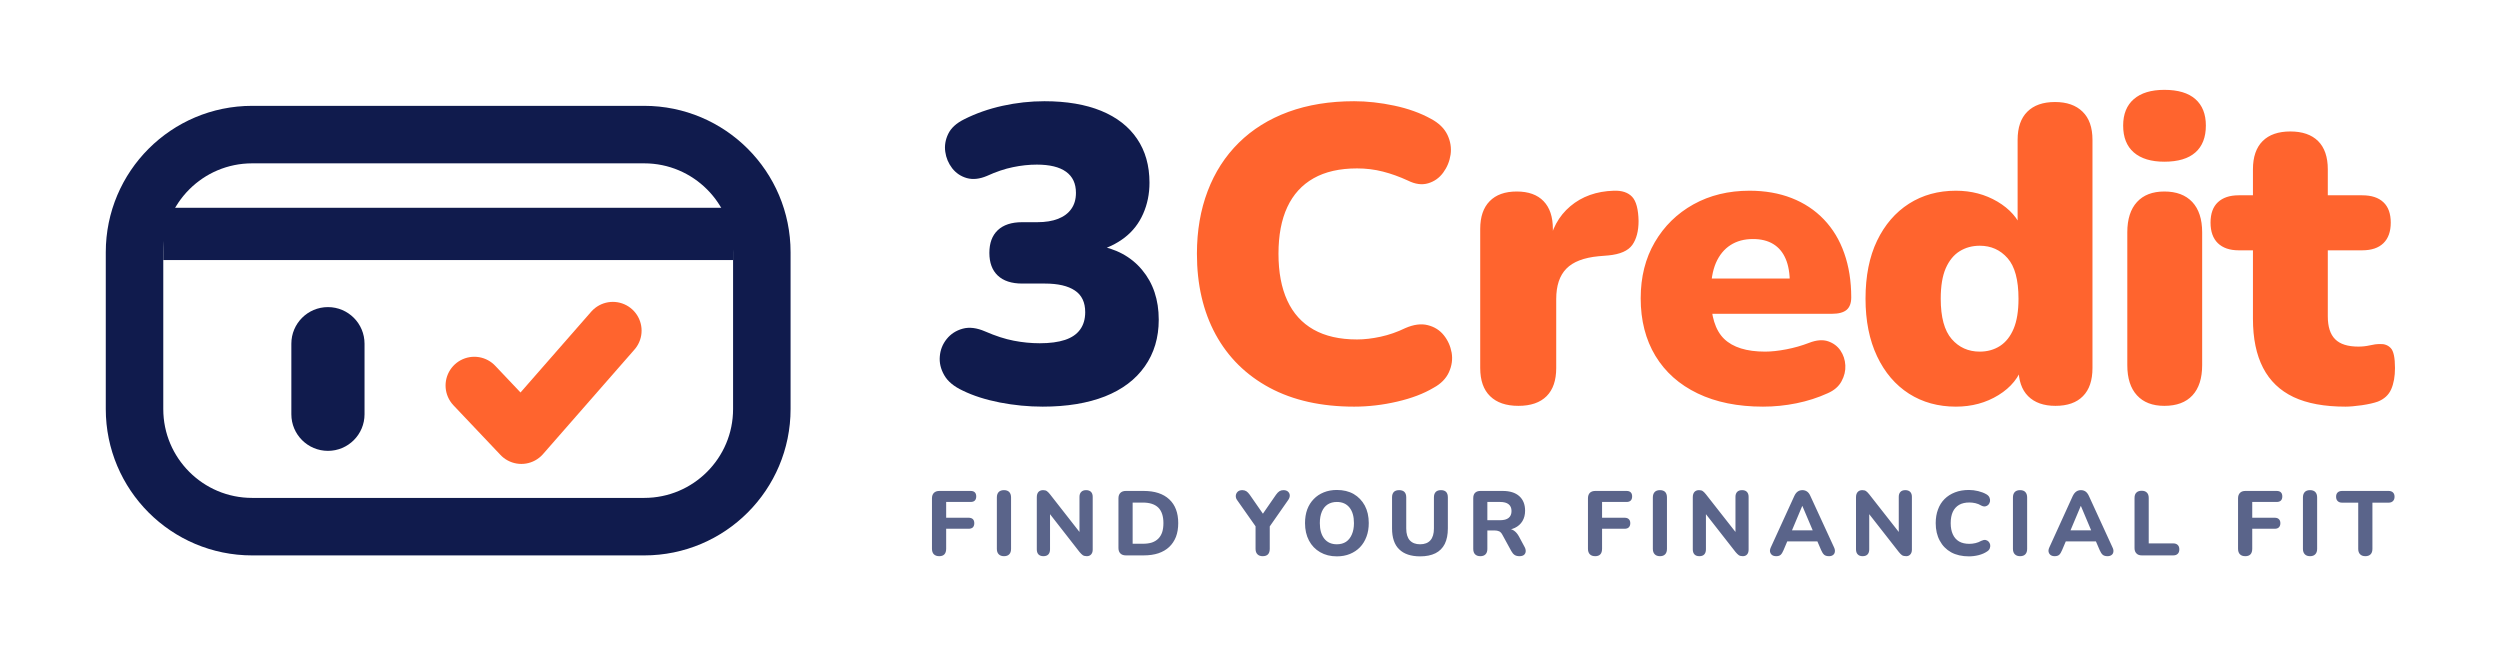
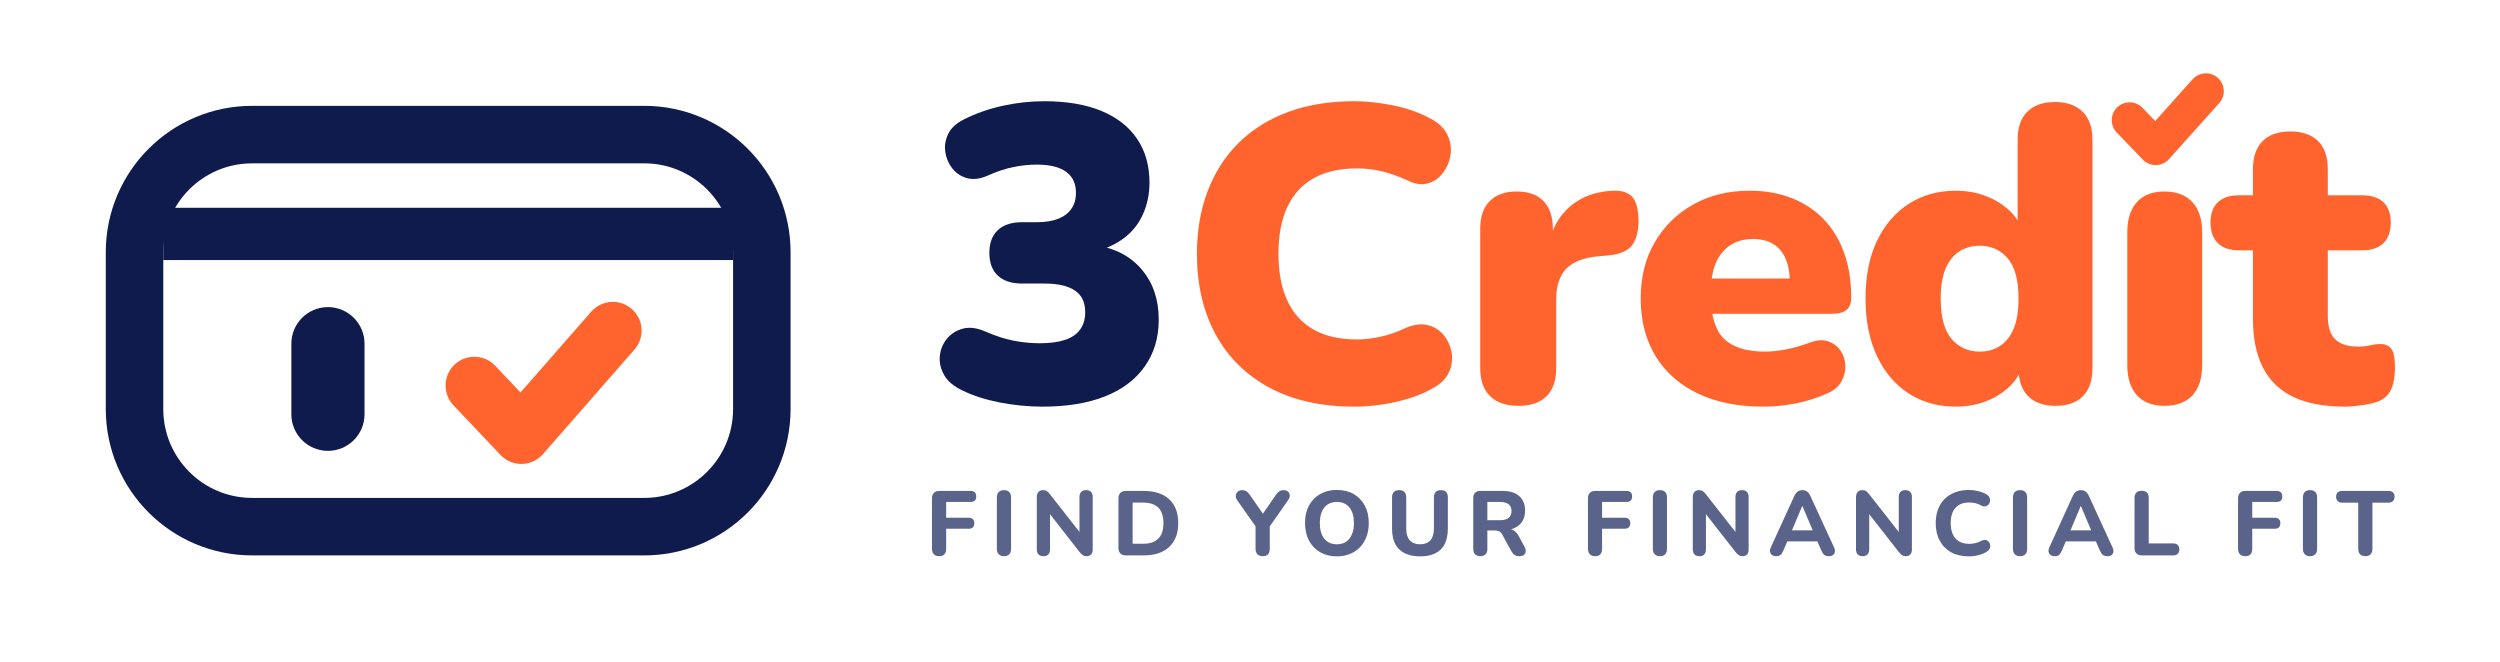
<svg xmlns="http://www.w3.org/2000/svg" viewBox="0 0 283.54 74.99" role="img">
  <g transform="translate(3.40 -8.45) scale(1.4822)">
    <rect x="8" y="16" width="48" height="30" rx="9" fill="none" stroke="#101B4D" stroke-width="4.4" />
    <path d="M10.2 23.6H53.8" stroke="#101B4D" stroke-width="4" />
    <rect x="20" y="29.2" width="5.6" height="11" rx="2.8" fill="#101B4D" />
    <path d="M34 35.2l3.6 3.8l7-8" fill="none" stroke="#FF642E" stroke-width="4.4" stroke-linecap="round" stroke-linejoin="round" />
  </g>
  <path fill="#101B4D" d="M118.26 46.12Q115.83 46.12 113.4 45.65Q110.97 45.17 109.21 44.31Q107.68 43.6 107.09 42.55Q106.49 41.5 106.59 40.41Q106.68 39.31 107.37 38.45Q108.06 37.59 109.18 37.28Q110.3 36.97 111.73 37.59Q113.5 38.36 114.97 38.64Q116.45 38.93 117.93 38.93Q119.64 38.93 120.79 38.55Q121.93 38.17 122.5 37.38Q123.08 36.59 123.08 35.4Q123.08 33.73 121.91 32.95Q120.74 32.16 118.5 32.16H115.93Q114.12 32.16 113.16 31.25Q112.21 30.35 112.21 28.68Q112.21 27.01 113.16 26.11Q114.12 25.2 115.93 25.2H117.64Q119.03 25.2 120 24.82Q120.98 24.44 121.5 23.7Q122.03 22.96 122.03 21.87Q122.03 20.29 120.91 19.48Q119.79 18.67 117.6 18.67Q116.26 18.67 114.88 18.96Q113.5 19.24 111.92 19.96Q110.68 20.48 109.66 20.2Q108.64 19.91 107.99 19.08Q107.35 18.24 107.21 17.22Q107.06 16.19 107.54 15.19Q108.02 14.19 109.35 13.53Q111.35 12.52 113.71 12Q116.07 11.48 118.45 11.48Q122.22 11.48 124.89 12.57Q127.56 13.67 128.96 15.74Q130.37 17.81 130.37 20.72Q130.37 22.63 129.65 24.25Q128.94 25.87 127.56 26.94Q126.17 28.01 124.32 28.49V27.82Q127.65 28.35 129.53 30.61Q131.42 32.87 131.42 36.26Q131.42 39.31 129.84 41.55Q128.27 43.79 125.32 44.96Q122.36 46.12 118.26 46.12Z" />
-   <path fill="#FF642E" d="M153.58 46.12Q148 46.12 144 43.98Q140 41.83 137.87 37.93Q135.75 34.02 135.75 28.78Q135.75 24.87 136.97 21.67Q138.18 18.48 140.5 16.19Q142.81 13.91 146.12 12.69Q149.43 11.48 153.58 11.48Q155.77 11.48 158.13 11.98Q160.49 12.48 162.3 13.48Q163.63 14.19 164.16 15.29Q164.68 16.38 164.52 17.53Q164.35 18.67 163.68 19.58Q163.02 20.48 161.97 20.79Q160.92 21.1 159.68 20.48Q158.25 19.82 156.84 19.46Q155.44 19.1 153.91 19.1Q150.96 19.1 148.98 20.22Q147 21.34 146 23.49Q145 25.63 145 28.78Q145 31.92 146 34.09Q147 36.26 148.98 37.38Q150.96 38.5 153.91 38.5Q155.15 38.5 156.58 38.19Q158.01 37.88 159.39 37.21Q160.82 36.59 161.94 36.88Q163.06 37.16 163.75 38.02Q164.44 38.88 164.64 40Q164.83 41.12 164.33 42.22Q163.83 43.31 162.59 43.98Q160.92 44.98 158.46 45.55Q156.01 46.12 153.58 46.12ZM172.21 46.03Q170.12 46.03 169 44.93Q167.88 43.84 167.88 41.74V25.96Q167.88 23.91 168.95 22.82Q170.02 21.72 172.02 21.72Q174.02 21.72 175.07 22.82Q176.12 23.91 176.12 25.96V27.92H175.64Q176.12 25.06 178.1 23.39Q180.08 21.72 183.03 21.63Q184.41 21.58 185.11 22.32Q185.8 23.06 185.84 25.06Q185.84 26.77 185.13 27.78Q184.41 28.78 182.41 28.97L181.32 29.06Q178.79 29.3 177.65 30.47Q176.5 31.64 176.5 33.92V41.74Q176.5 43.84 175.41 44.93Q174.31 46.03 172.21 46.03ZM199.95 46.12Q195.66 46.12 192.54 44.62Q189.42 43.12 187.75 40.36Q186.08 37.59 186.08 33.83Q186.08 30.21 187.68 27.47Q189.28 24.73 192.06 23.18Q194.85 21.63 198.43 21.63Q201.05 21.63 203.19 22.46Q205.34 23.3 206.86 24.89Q208.39 26.49 209.17 28.73Q209.96 30.97 209.96 33.73Q209.96 34.69 209.44 35.14Q208.91 35.59 207.77 35.59H193.18V31.59H203.76L203 32.21Q203 30.44 202.52 29.35Q202.05 28.25 201.12 27.68Q200.19 27.11 198.81 27.11Q197.33 27.11 196.26 27.8Q195.19 28.49 194.61 29.82Q194.04 31.16 194.04 33.16V33.59Q194.04 36.97 195.54 38.43Q197.04 39.88 200.19 39.88Q201.24 39.88 202.6 39.62Q203.95 39.36 205.19 38.88Q206.43 38.4 207.34 38.71Q208.24 39.02 208.74 39.76Q209.24 40.5 209.29 41.43Q209.34 42.36 208.86 43.24Q208.39 44.12 207.29 44.6Q205.62 45.36 203.74 45.74Q201.86 46.12 199.95 46.12ZM221.83 46.12Q218.82 46.12 216.51 44.65Q214.2 43.17 212.89 40.41Q211.58 37.64 211.58 33.88Q211.58 30.02 212.89 27.3Q214.2 24.58 216.51 23.1Q218.82 21.63 221.83 21.63Q224.45 21.63 226.55 22.87Q228.64 24.11 229.36 26.06H228.83V15.86Q228.83 13.76 229.93 12.67Q231.03 11.57 233.07 11.57Q235.08 11.57 236.2 12.67Q237.32 13.76 237.32 15.86V41.74Q237.32 43.84 236.24 44.93Q235.17 46.03 233.12 46.03Q231.12 46.03 230.02 44.93Q228.93 43.84 228.93 41.74V39.02L229.45 41.36Q228.79 43.5 226.66 44.81Q224.54 46.12 221.83 46.12ZM224.54 39.88Q225.83 39.88 226.83 39.24Q227.83 38.59 228.38 37.28Q228.93 35.97 228.93 33.88Q228.93 30.68 227.69 29.28Q226.45 27.87 224.54 27.87Q223.26 27.87 222.26 28.49Q221.26 29.11 220.68 30.42Q220.11 31.73 220.11 33.88Q220.11 37.02 221.35 38.45Q222.59 39.88 224.54 39.88ZM245.47 46.03Q243.46 46.03 242.37 44.84Q241.27 43.65 241.27 41.41V26.35Q241.27 24.11 242.37 22.91Q243.46 21.72 245.47 21.72Q247.52 21.72 248.64 22.91Q249.76 24.11 249.76 26.35V41.41Q249.76 43.65 248.66 44.84Q247.56 46.03 245.47 46.03ZM245.47 18.34Q243.23 18.34 242.01 17.29Q240.8 16.24 240.8 14.24Q240.8 12.29 242.01 11.24Q243.23 10.19 245.47 10.19Q247.8 10.19 248.99 11.24Q250.18 12.29 250.18 14.24Q250.18 16.24 248.99 17.29Q247.8 18.34 245.47 18.34ZM266.01 46.12Q262.43 46.12 260.12 45.03Q257.81 43.93 256.67 41.72Q255.52 39.5 255.52 36.16V28.39H253.9Q252.38 28.39 251.54 27.58Q250.71 26.77 250.71 25.25Q250.71 23.72 251.54 22.94Q252.38 22.15 253.9 22.15H255.52V19.2Q255.52 17.1 256.62 16Q257.71 14.91 259.76 14.91Q261.81 14.91 262.91 16Q264.01 17.1 264.01 19.2V22.15H267.91Q269.49 22.15 270.32 22.94Q271.15 23.72 271.15 25.25Q271.15 26.77 270.32 27.58Q269.49 28.39 267.91 28.39H264.01V35.88Q264.01 37.64 264.84 38.47Q265.67 39.31 267.48 39.31Q268.15 39.31 268.77 39.17Q269.39 39.02 269.92 39.02Q270.68 38.98 271.15 39.48Q271.63 39.98 271.63 41.74Q271.63 43.17 271.2 44.15Q270.77 45.12 269.68 45.55Q269.01 45.79 267.87 45.96Q266.72 46.12 266.01 46.12Z" />
+   <path fill="#FF642E" d="M153.58 46.12Q148 46.12 144 43.98Q140 41.83 137.87 37.93Q135.75 34.02 135.75 28.78Q135.75 24.87 136.97 21.67Q138.18 18.48 140.5 16.19Q142.81 13.91 146.12 12.69Q149.43 11.48 153.58 11.48Q155.77 11.48 158.13 11.98Q160.49 12.48 162.3 13.48Q163.63 14.19 164.16 15.29Q164.68 16.38 164.52 17.53Q164.35 18.67 163.68 19.58Q163.02 20.48 161.97 20.79Q160.92 21.1 159.68 20.48Q158.25 19.82 156.84 19.46Q155.44 19.1 153.91 19.1Q150.96 19.1 148.98 20.22Q147 21.34 146 23.49Q145 25.63 145 28.78Q145 31.92 146 34.09Q147 36.26 148.98 37.38Q150.96 38.5 153.91 38.5Q155.15 38.5 156.58 38.19Q158.01 37.88 159.39 37.21Q160.82 36.59 161.94 36.88Q163.06 37.16 163.75 38.02Q164.44 38.88 164.64 40Q164.83 41.12 164.33 42.22Q163.83 43.31 162.59 43.98Q160.92 44.98 158.46 45.55Q156.01 46.12 153.58 46.12ZM172.21 46.03Q170.12 46.03 169 44.93Q167.88 43.84 167.88 41.74V25.96Q167.88 23.91 168.95 22.82Q170.02 21.72 172.02 21.72Q174.02 21.72 175.07 22.82Q176.12 23.91 176.12 25.96V27.92H175.64Q176.12 25.06 178.1 23.39Q180.08 21.72 183.03 21.63Q184.41 21.58 185.11 22.32Q185.8 23.06 185.84 25.06Q185.84 26.77 185.13 27.78Q184.41 28.78 182.41 28.97L181.32 29.06Q178.79 29.3 177.65 30.47Q176.5 31.64 176.5 33.92V41.74Q176.5 43.84 175.41 44.93Q174.31 46.03 172.21 46.03ZM199.95 46.12Q195.66 46.12 192.54 44.62Q189.42 43.12 187.75 40.36Q186.08 37.59 186.08 33.83Q186.08 30.21 187.68 27.47Q189.28 24.73 192.06 23.18Q194.85 21.63 198.43 21.63Q201.05 21.63 203.19 22.46Q205.34 23.3 206.86 24.89Q208.39 26.49 209.17 28.73Q209.96 30.97 209.96 33.73Q209.96 34.69 209.44 35.14Q208.91 35.59 207.77 35.59H193.18V31.59H203.76L203 32.21Q203 30.44 202.52 29.35Q202.05 28.25 201.12 27.68Q200.19 27.11 198.81 27.11Q197.33 27.11 196.26 27.8Q195.19 28.49 194.61 29.82Q194.04 31.16 194.04 33.16V33.59Q194.04 36.97 195.54 38.43Q197.04 39.88 200.19 39.88Q201.24 39.88 202.6 39.62Q203.95 39.36 205.19 38.88Q206.43 38.4 207.34 38.71Q208.24 39.02 208.74 39.76Q209.24 40.5 209.29 41.43Q209.34 42.36 208.86 43.24Q208.39 44.12 207.29 44.6Q205.62 45.36 203.74 45.74Q201.86 46.12 199.95 46.12ZM221.83 46.12Q218.82 46.12 216.51 44.65Q214.2 43.17 212.89 40.41Q211.58 37.64 211.58 33.88Q211.58 30.02 212.89 27.3Q214.2 24.58 216.51 23.1Q218.82 21.63 221.83 21.63Q224.45 21.63 226.55 22.87Q228.64 24.11 229.36 26.06H228.83V15.86Q228.83 13.76 229.93 12.67Q231.03 11.57 233.07 11.57Q235.08 11.57 236.2 12.67Q237.32 13.76 237.32 15.86V41.74Q237.32 43.84 236.24 44.93Q235.17 46.03 233.12 46.03Q231.12 46.03 230.02 44.93Q228.93 43.84 228.93 41.74V39.02L229.45 41.36Q228.79 43.5 226.66 44.81Q224.54 46.12 221.83 46.12ZM224.54 39.88Q225.83 39.88 226.83 39.24Q227.83 38.59 228.38 37.28Q228.93 35.97 228.93 33.88Q228.93 30.68 227.69 29.28Q226.45 27.87 224.54 27.87Q223.26 27.87 222.26 28.49Q221.26 29.11 220.68 30.42Q220.11 31.73 220.11 33.88Q220.11 37.02 221.35 38.45Q222.59 39.88 224.54 39.88ZM245.47 46.03Q243.46 46.03 242.37 44.84Q241.27 43.65 241.27 41.41V26.35Q241.27 24.11 242.37 22.91Q243.46 21.72 245.47 21.72Q247.52 21.72 248.64 22.91Q249.76 24.11 249.76 26.35V41.41Q249.76 43.65 248.66 44.84Q247.56 46.03 245.47 46.03ZM266.01 46.12Q262.43 46.12 260.12 45.03Q257.81 43.93 256.67 41.72Q255.52 39.5 255.52 36.16V28.39H253.9Q252.38 28.39 251.54 27.58Q250.71 26.77 250.71 25.25Q250.71 23.72 251.54 22.94Q252.38 22.15 253.9 22.15H255.52V19.2Q255.52 17.1 256.62 16Q257.71 14.91 259.76 14.91Q261.81 14.91 262.91 16Q264.01 17.1 264.01 19.2V22.15H267.91Q269.49 22.15 270.32 22.94Q271.15 23.72 271.15 25.25Q271.15 26.77 270.32 27.58Q269.49 28.39 267.91 28.39H264.01V35.88Q264.01 37.64 264.84 38.47Q265.67 39.31 267.48 39.31Q268.15 39.31 268.77 39.17Q269.39 39.02 269.92 39.02Q270.68 38.98 271.15 39.48Q271.63 39.98 271.63 41.74Q271.63 43.17 271.2 44.15Q270.77 45.12 269.68 45.55Q269.01 45.79 267.87 45.96Q266.72 46.12 266.01 46.12Z" />
+   <path d="M241.53 13.63l2.96 3.07l5.7-6.36" fill="none" stroke="#FF642E" stroke-width="4.05" stroke-linecap="round" stroke-linejoin="round" />
  <path fill="#5A648A" d="M106.52 63.08Q106.13 63.08 105.91 62.86Q105.7 62.65 105.7 62.23V56.52Q105.7 56.12 105.92 55.9Q106.14 55.68 106.54 55.68H110.09Q110.4 55.68 110.56 55.84Q110.72 56 110.72 56.3Q110.72 56.61 110.56 56.77Q110.4 56.93 110.09 56.93H107.31V58.72H109.86Q110.17 58.72 110.34 58.88Q110.5 59.04 110.5 59.34Q110.5 59.64 110.34 59.81Q110.17 59.97 109.86 59.97H107.31V62.23Q107.31 63.08 106.52 63.08ZM113.87 63.08Q113.48 63.08 113.27 62.86Q113.06 62.65 113.06 62.25V56.42Q113.06 56.02 113.27 55.8Q113.48 55.59 113.87 55.59Q114.25 55.59 114.46 55.8Q114.67 56.02 114.67 56.42V62.25Q114.67 62.65 114.47 62.86Q114.27 63.08 113.87 63.08ZM118.34 63.08Q117.98 63.08 117.78 62.88Q117.59 62.68 117.59 62.3V56.4Q117.59 56 117.78 55.79Q117.98 55.59 118.3 55.59Q118.58 55.59 118.73 55.7Q118.88 55.8 119.08 56.05L122.71 60.69H122.43V56.35Q122.43 55.99 122.63 55.79Q122.82 55.59 123.18 55.59Q123.54 55.59 123.74 55.79Q123.93 55.99 123.93 56.35V62.34Q123.93 62.68 123.75 62.88Q123.57 63.08 123.27 63.08Q122.98 63.08 122.81 62.97Q122.64 62.85 122.44 62.61L118.82 57.97H119.09V62.3Q119.09 62.68 118.9 62.88Q118.71 63.08 118.34 63.08ZM127.69 62.99Q127.29 62.99 127.07 62.77Q126.85 62.55 126.85 62.15V56.52Q126.85 56.12 127.07 55.9Q127.29 55.68 127.69 55.68H129.71Q131.59 55.68 132.61 56.63Q133.63 57.58 133.63 59.33Q133.63 60.21 133.37 60.89Q133.1 61.57 132.6 62.04Q132.11 62.5 131.38 62.75Q130.66 62.99 129.71 62.99ZM128.46 61.67H129.62Q130.21 61.67 130.65 61.53Q131.08 61.38 131.37 61.09Q131.66 60.8 131.81 60.36Q131.95 59.92 131.95 59.33Q131.95 58.15 131.37 57.57Q130.78 57 129.62 57H128.46ZM143.21 63.08Q142.82 63.08 142.61 62.86Q142.4 62.65 142.4 62.24V59.24L142.73 60.16L140.29 56.69Q140.14 56.47 140.16 56.21Q140.18 55.96 140.37 55.77Q140.56 55.59 140.9 55.59Q141.15 55.59 141.35 55.71Q141.55 55.84 141.74 56.11L143.4 58.5H143.07L144.72 56.11Q144.92 55.83 145.11 55.71Q145.3 55.59 145.56 55.59Q145.9 55.59 146.08 55.76Q146.27 55.93 146.28 56.18Q146.29 56.44 146.1 56.71L143.69 60.16L144.01 59.24V62.24Q144.01 63.08 143.21 63.08ZM151.62 63.1Q150.54 63.1 149.73 62.63Q148.91 62.16 148.46 61.31Q148.01 60.46 148.01 59.33Q148.01 58.47 148.26 57.78Q148.52 57.09 149 56.6Q149.47 56.11 150.14 55.84Q150.81 55.57 151.62 55.57Q152.72 55.57 153.53 56.03Q154.33 56.5 154.79 57.34Q155.24 58.19 155.24 59.32Q155.24 60.18 154.98 60.87Q154.72 61.57 154.24 62.07Q153.76 62.56 153.1 62.83Q152.44 63.1 151.62 63.1ZM151.62 61.73Q152.23 61.73 152.66 61.45Q153.09 61.16 153.32 60.62Q153.56 60.08 153.56 59.33Q153.56 58.19 153.05 57.56Q152.54 56.93 151.62 56.93Q151.02 56.93 150.58 57.21Q150.15 57.49 149.92 58.03Q149.69 58.57 149.69 59.33Q149.69 60.46 150.2 61.1Q150.71 61.73 151.62 61.73ZM161.06 63.1Q160.29 63.1 159.69 62.9Q159.09 62.7 158.69 62.3Q158.28 61.91 158.08 61.31Q157.88 60.72 157.88 59.93V56.41Q157.88 56 158.09 55.79Q158.29 55.59 158.69 55.59Q159.07 55.59 159.28 55.79Q159.49 56 159.49 56.41V59.94Q159.49 60.83 159.89 61.28Q160.3 61.73 161.06 61.73Q161.83 61.73 162.23 61.28Q162.63 60.83 162.63 59.94V56.41Q162.63 56 162.84 55.79Q163.04 55.59 163.43 55.59Q163.81 55.59 164.01 55.79Q164.21 56 164.21 56.41V59.93Q164.21 60.98 163.86 61.69Q163.5 62.4 162.8 62.75Q162.1 63.1 161.06 63.1ZM167.89 63.08Q167.5 63.08 167.29 62.86Q167.09 62.65 167.09 62.25V56.5Q167.09 56.09 167.3 55.89Q167.51 55.68 167.91 55.68H170.42Q171.65 55.68 172.31 56.27Q172.97 56.86 172.97 57.92Q172.97 58.6 172.67 59.1Q172.37 59.6 171.81 59.87Q171.24 60.14 170.42 60.14L170.51 59.96H170.93Q171.37 59.96 171.69 60.17Q172.02 60.39 172.26 60.82L172.9 62.01Q173.05 62.27 173.04 62.52Q173.03 62.77 172.85 62.93Q172.67 63.08 172.33 63.08Q171.99 63.08 171.78 62.94Q171.56 62.79 171.4 62.49L170.4 60.66Q170.25 60.37 170.03 60.26Q169.8 60.16 169.48 60.16H168.69V62.25Q168.69 62.65 168.49 62.86Q168.29 63.08 167.89 63.08ZM168.69 59H170.13Q170.78 59 171.1 58.74Q171.43 58.48 171.43 57.96Q171.43 57.45 171.1 57.19Q170.78 56.93 170.13 56.93H168.69ZM180.92 63.08Q180.52 63.08 180.31 62.86Q180.1 62.65 180.1 62.23V56.52Q180.1 56.12 180.31 55.9Q180.53 55.68 180.94 55.68H184.48Q184.79 55.68 184.95 55.84Q185.11 56 185.11 56.3Q185.11 56.61 184.95 56.77Q184.79 56.93 184.48 56.93H181.7V58.72H184.25Q184.57 58.72 184.73 58.88Q184.9 59.04 184.9 59.34Q184.9 59.64 184.73 59.81Q184.57 59.97 184.25 59.97H181.7V62.23Q181.7 63.08 180.92 63.08ZM188.27 63.08Q187.87 63.08 187.67 62.86Q187.46 62.65 187.46 62.25V56.42Q187.46 56.02 187.67 55.8Q187.87 55.59 188.27 55.59Q188.65 55.59 188.86 55.8Q189.06 56.02 189.06 56.42V62.25Q189.06 62.65 188.86 62.86Q188.66 63.08 188.27 63.08ZM192.73 63.08Q192.37 63.08 192.18 62.88Q191.99 62.68 191.99 62.3V56.4Q191.99 56 192.18 55.79Q192.37 55.59 192.69 55.59Q192.97 55.59 193.12 55.7Q193.27 55.8 193.47 56.05L197.11 60.69H196.83V56.35Q196.83 55.99 197.02 55.79Q197.21 55.59 197.58 55.59Q197.94 55.59 198.13 55.79Q198.32 55.99 198.32 56.35V62.34Q198.32 62.68 198.15 62.88Q197.97 63.08 197.67 63.08Q197.38 63.08 197.21 62.97Q197.04 62.85 196.84 62.61L193.21 57.97H193.48V62.3Q193.48 62.68 193.29 62.88Q193.11 63.08 192.73 63.08ZM201.45 63.08Q201.16 63.08 200.98 62.95Q200.8 62.81 200.75 62.58Q200.71 62.36 200.84 62.08L203.5 56.26Q203.66 55.91 203.89 55.75Q204.12 55.59 204.42 55.59Q204.72 55.59 204.95 55.75Q205.18 55.91 205.33 56.26L208.01 62.08Q208.14 62.36 208.1 62.59Q208.07 62.82 207.89 62.95Q207.72 63.08 207.44 63.08Q207.08 63.08 206.89 62.92Q206.7 62.75 206.55 62.4L205.93 60.96L206.57 61.4H202.25L202.89 60.96L202.28 62.4Q202.13 62.76 201.96 62.92Q201.79 63.08 201.45 63.08ZM204.4 57.39 203.07 60.55 202.79 60.15H206.04L205.76 60.55L204.42 57.39ZM211.25 63.08Q210.89 63.08 210.7 62.88Q210.5 62.68 210.5 62.3V56.4Q210.5 56 210.7 55.79Q210.89 55.59 211.21 55.59Q211.49 55.59 211.64 55.7Q211.79 55.8 211.99 56.05L215.63 60.69H215.35V56.35Q215.35 55.99 215.54 55.79Q215.73 55.59 216.09 55.59Q216.45 55.59 216.65 55.79Q216.84 55.99 216.84 56.35V62.34Q216.84 62.68 216.66 62.88Q216.49 63.08 216.19 63.08Q215.9 63.08 215.72 62.97Q215.55 62.85 215.36 62.61L211.73 57.97H212V62.3Q212 62.68 211.81 62.88Q211.62 63.08 211.25 63.08ZM223.31 63.1Q222.13 63.1 221.29 62.64Q220.45 62.17 220 61.32Q219.54 60.48 219.54 59.33Q219.54 58.47 219.8 57.78Q220.05 57.09 220.54 56.6Q221.03 56.11 221.73 55.84Q222.43 55.57 223.31 55.57Q223.83 55.57 224.36 55.7Q224.89 55.83 225.29 56.06Q225.55 56.21 225.64 56.43Q225.73 56.64 225.7 56.86Q225.66 57.08 225.52 57.24Q225.38 57.39 225.17 57.43Q224.97 57.47 224.71 57.34Q224.4 57.15 224.05 57.07Q223.71 56.99 223.36 56.99Q222.66 56.99 222.19 57.26Q221.72 57.54 221.48 58.05Q221.24 58.57 221.24 59.33Q221.24 60.08 221.48 60.6Q221.72 61.13 222.19 61.41Q222.66 61.68 223.36 61.68Q223.69 61.68 224.04 61.6Q224.39 61.52 224.71 61.34Q224.98 61.21 225.19 61.24Q225.4 61.28 225.54 61.43Q225.68 61.58 225.72 61.79Q225.75 61.99 225.67 62.2Q225.59 62.41 225.36 62.55Q224.98 62.81 224.42 62.96Q223.86 63.1 223.31 63.1ZM229.11 63.08Q228.72 63.08 228.51 62.86Q228.3 62.65 228.3 62.25V56.42Q228.3 56.02 228.51 55.8Q228.72 55.59 229.11 55.59Q229.5 55.59 229.7 55.8Q229.91 56.02 229.91 56.42V62.25Q229.91 62.65 229.71 62.86Q229.51 63.08 229.11 63.08ZM233.04 63.08Q232.75 63.08 232.57 62.95Q232.39 62.81 232.34 62.58Q232.3 62.36 232.43 62.08L235.08 56.26Q235.25 55.91 235.48 55.75Q235.71 55.59 236.01 55.59Q236.31 55.59 236.54 55.75Q236.76 55.91 236.92 56.26L239.59 62.08Q239.73 62.36 239.69 62.59Q239.66 62.82 239.48 62.95Q239.3 63.08 239.02 63.08Q238.67 63.08 238.48 62.92Q238.29 62.75 238.14 62.4L237.52 60.96L238.16 61.4H233.84L234.48 60.96L233.87 62.4Q233.72 62.76 233.55 62.92Q233.37 63.08 233.04 63.08ZM235.99 57.39 234.66 60.55 234.38 60.15H237.62L237.34 60.55L236.01 57.39ZM242.91 62.99Q242.52 62.99 242.31 62.77Q242.09 62.55 242.09 62.17V56.48Q242.09 56.07 242.3 55.87Q242.51 55.66 242.9 55.66Q243.29 55.66 243.49 55.87Q243.7 56.07 243.7 56.48V61.63H246.48Q246.81 61.63 246.99 61.81Q247.17 61.98 247.17 62.3Q247.17 62.64 246.99 62.81Q246.81 62.99 246.48 62.99ZM254.65 63.08Q254.25 63.08 254.04 62.86Q253.83 62.65 253.83 62.23V56.52Q253.83 56.12 254.05 55.9Q254.26 55.68 254.67 55.68H258.21Q258.53 55.68 258.69 55.84Q258.85 56 258.85 56.3Q258.85 56.61 258.69 56.77Q258.53 56.93 258.21 56.93H255.44V58.72H257.99Q258.3 58.72 258.46 58.88Q258.63 59.04 258.63 59.34Q258.63 59.64 258.46 59.81Q258.3 59.97 257.99 59.97H255.44V62.23Q255.44 63.08 254.65 63.08ZM262 63.08Q261.6 63.08 261.4 62.86Q261.19 62.65 261.19 62.25V56.42Q261.19 56.02 261.4 55.8Q261.6 55.59 262 55.59Q262.38 55.59 262.59 55.8Q262.8 56.02 262.8 56.42V62.25Q262.8 62.65 262.59 62.86Q262.39 63.08 262 63.08ZM268.27 63.08Q267.88 63.08 267.67 62.86Q267.46 62.65 267.46 62.25V57.01H265.63Q265.31 57.01 265.13 56.83Q264.95 56.65 264.95 56.34Q264.95 56.02 265.13 55.85Q265.31 55.68 265.63 55.68H270.9Q271.22 55.68 271.4 55.85Q271.58 56.02 271.58 56.34Q271.58 56.65 271.4 56.83Q271.22 57.01 270.9 57.01H269.07V62.25Q269.07 62.65 268.87 62.86Q268.66 63.08 268.27 63.08Z" />
</svg>
